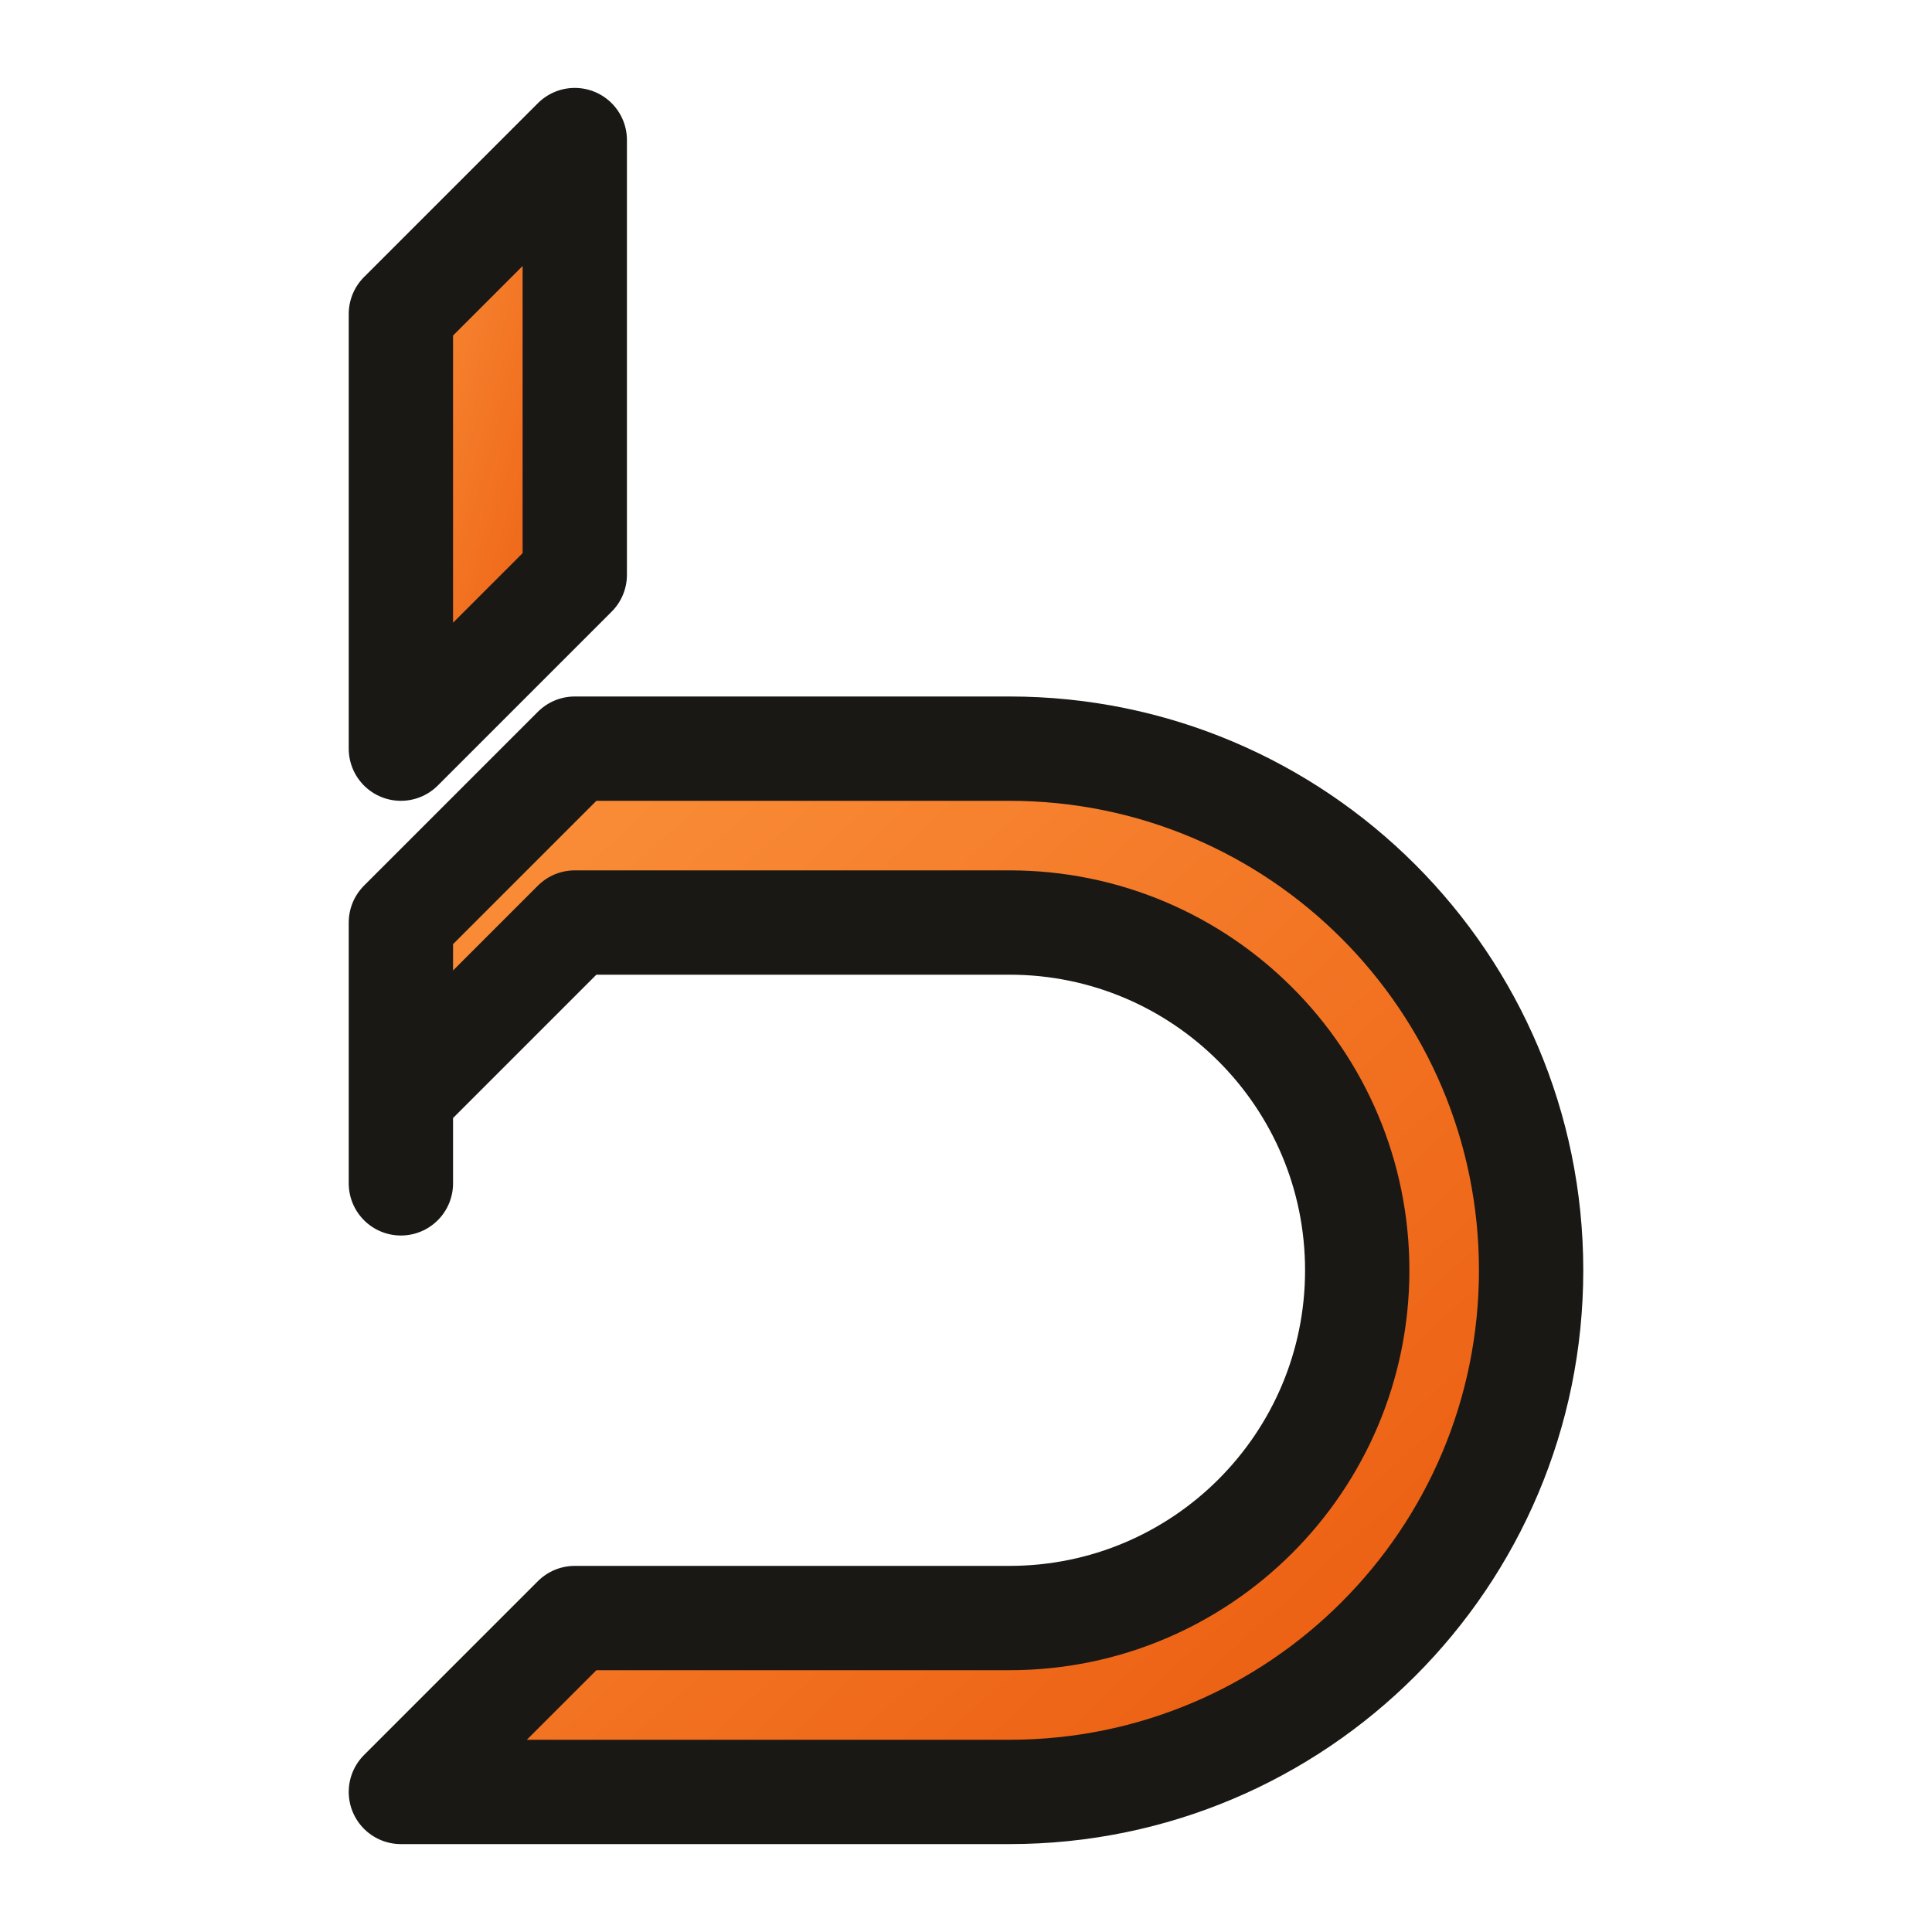
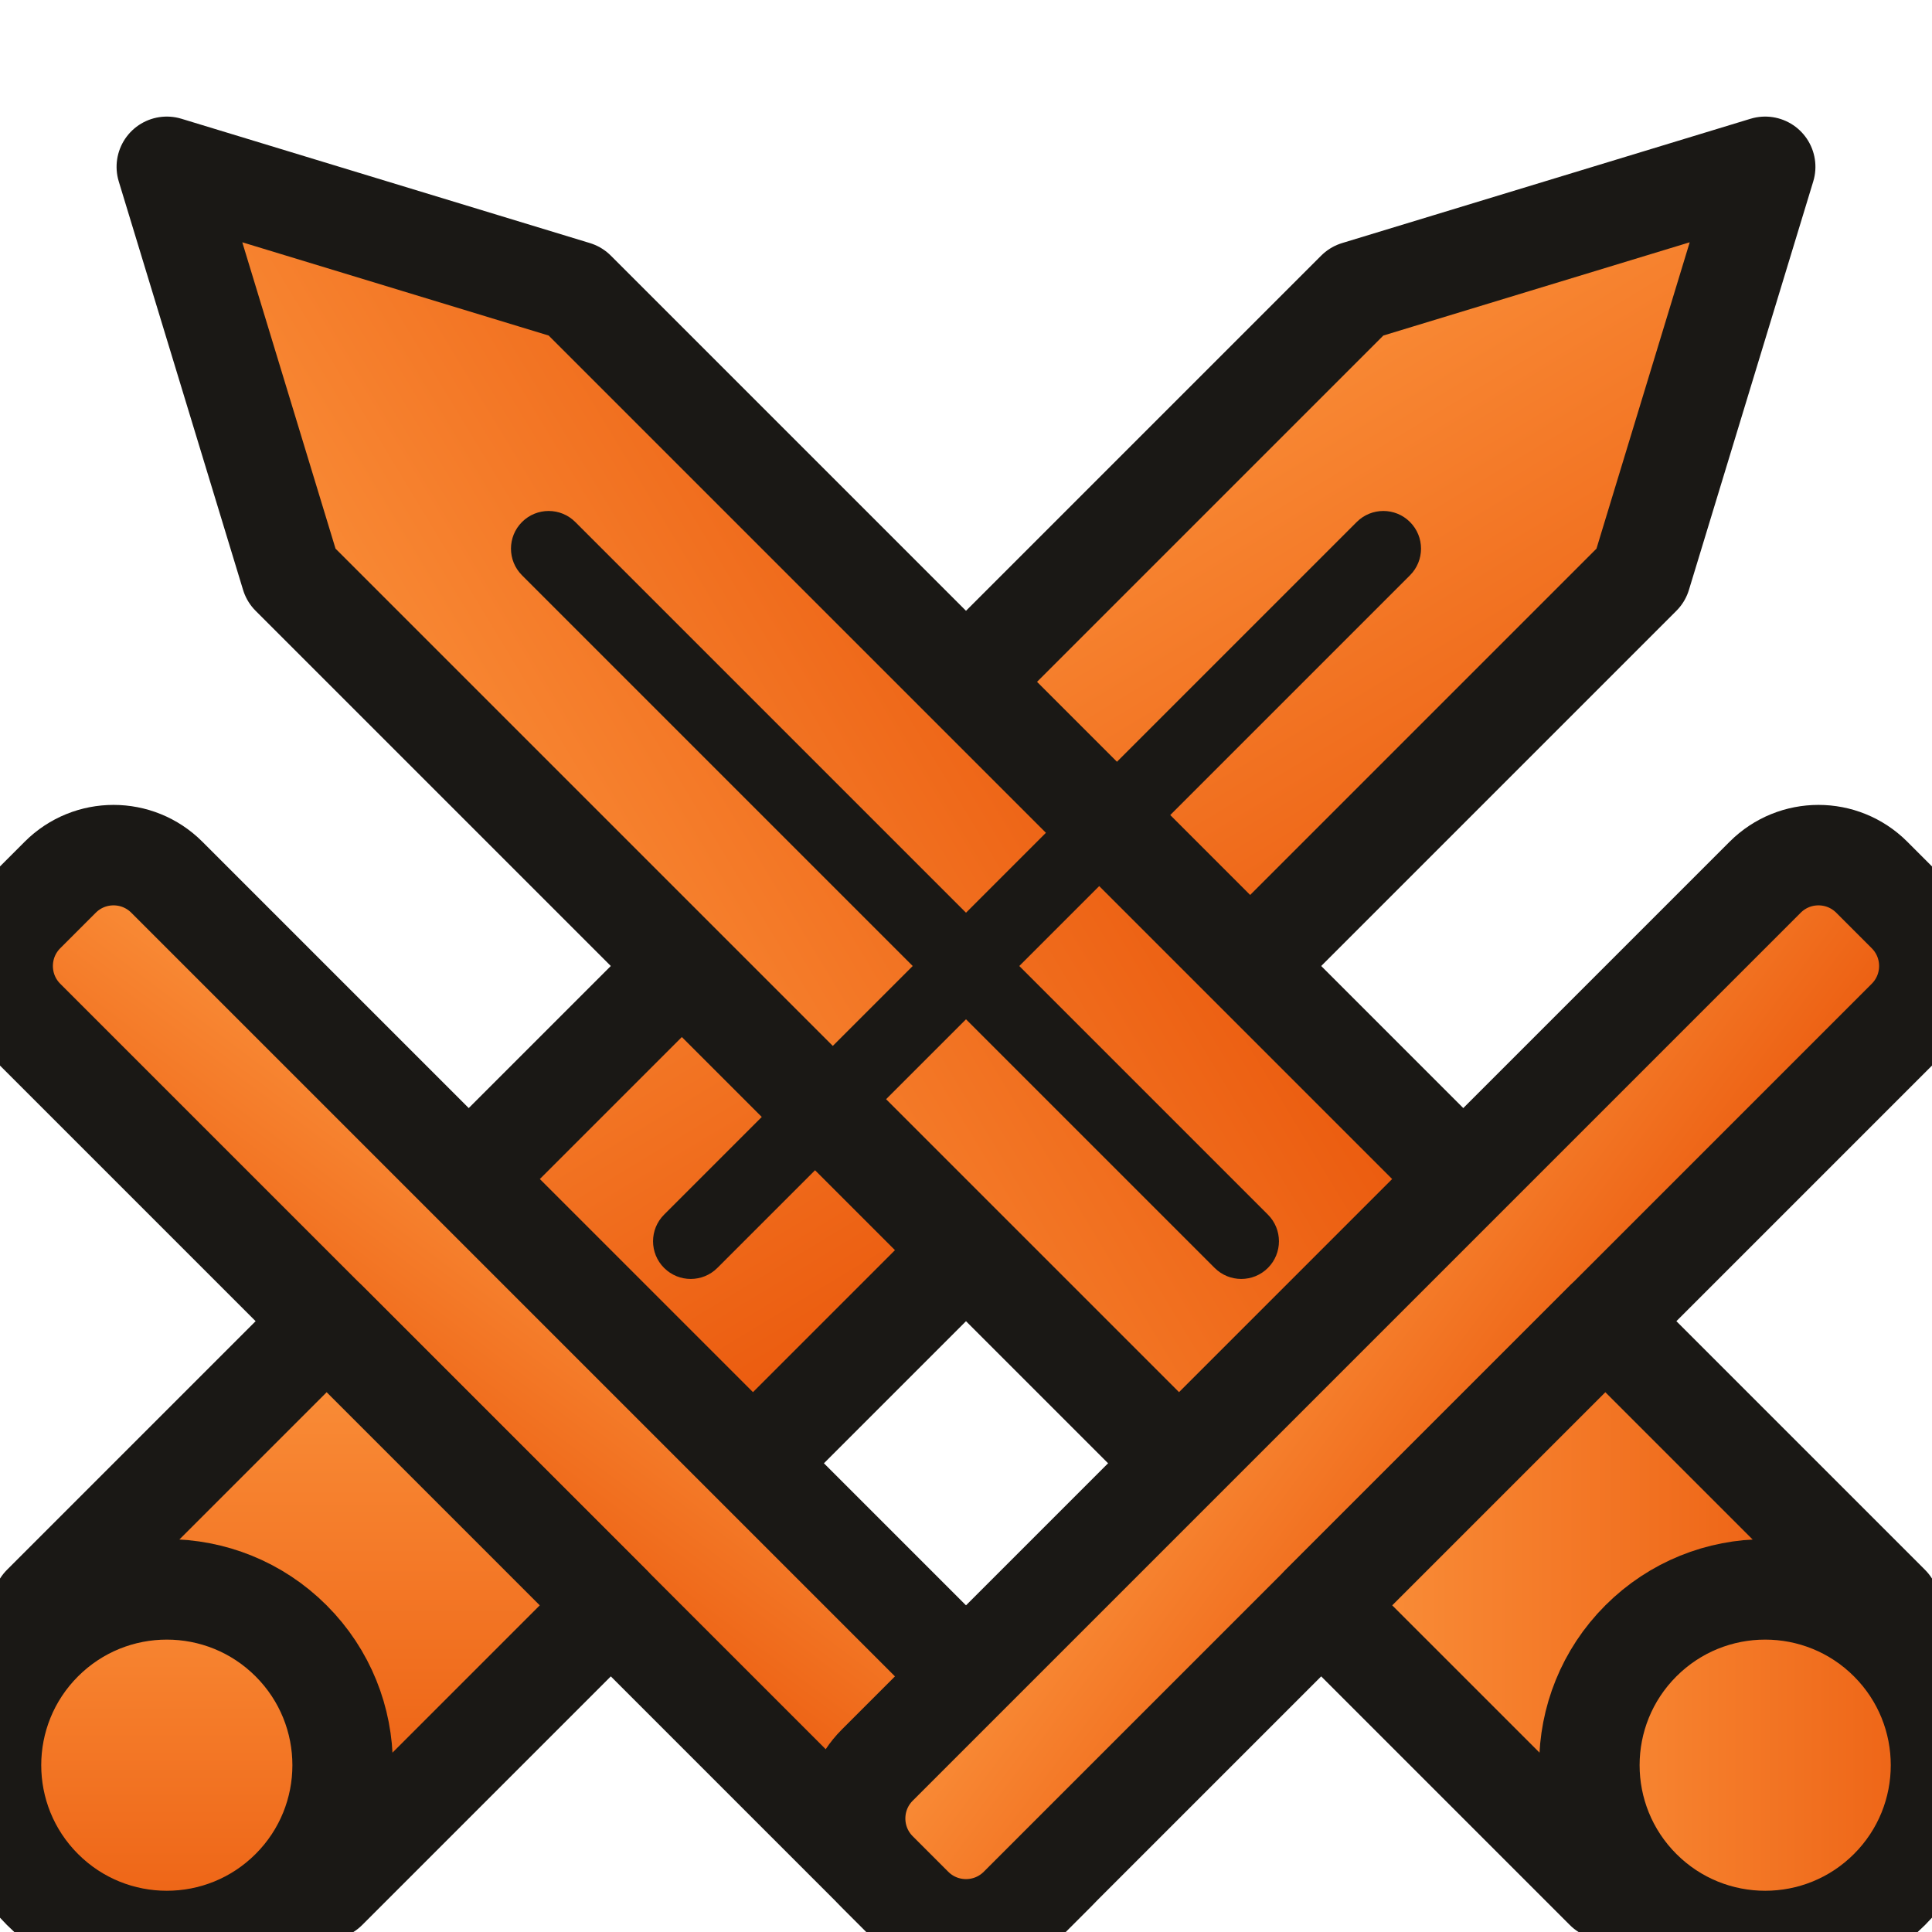
<svg xmlns="http://www.w3.org/2000/svg" viewBox="0 0 100 100">
  <defs>
    <linearGradient id="neonFill" x1="0%" y1="0%" x2="100%" y2="100%">
      <stop offset="0%" stop-color="#fb923c" />
      <stop offset="100%" stop-color="#ea580c" />
    </linearGradient>
+     <g id="sword">
+       <path d="M42,20 L50,5 L58,20 L58,70 L42,70 Z" />
+       <rect x="22" y="70" width="56" height="8" rx="3" />
+       <rect x="42" y="78" width="16" height="16" />
+       <circle cx="50" cy="95" r="7" />
+     </g>
  </defs>
-   <g transform="translate(5, 7.25) scale(0.9)" fill="url(#neonFill)" stroke="#1a1815" stroke-width="6" stroke-linejoin="round" stroke-linecap="round">
-     <polygon points="17.5,35 27.5,25 27.5,0 17.5,10" />
-     <path d="M 17.5 60               L 17.5 45               L 27.5 35               L 52.5 35               A 30 30 0 0 1 52.5 95               L 17.5 95               L 27.5 85               L 52.5 85               A 20 20 0 0 0 52.5 45               L 27.5 45               L 17.5 55               Z" />
+   <g transform="translate(50,50) scale(1.3) translate(-50,-50)">
+     <g stroke="#1a1815" stroke-width="4" stroke-linejoin="round" fill="url(#neonFill)">
+       <use href="#sword" transform="rotate(45 50 50)" />
+       <use href="#sword" transform="rotate(-45 50 50)" />
+     </g>
+     <g fill="#1a1815">
+       <rect x="48.5" y="25" width="3" height="42" rx="1.5" transform="rotate(45 50 50)" />
+       <rect x="48.5" y="25" width="3" height="42" rx="1.5" transform="rotate(-45 50 50)" />
+     </g>
  </g>
</svg>
